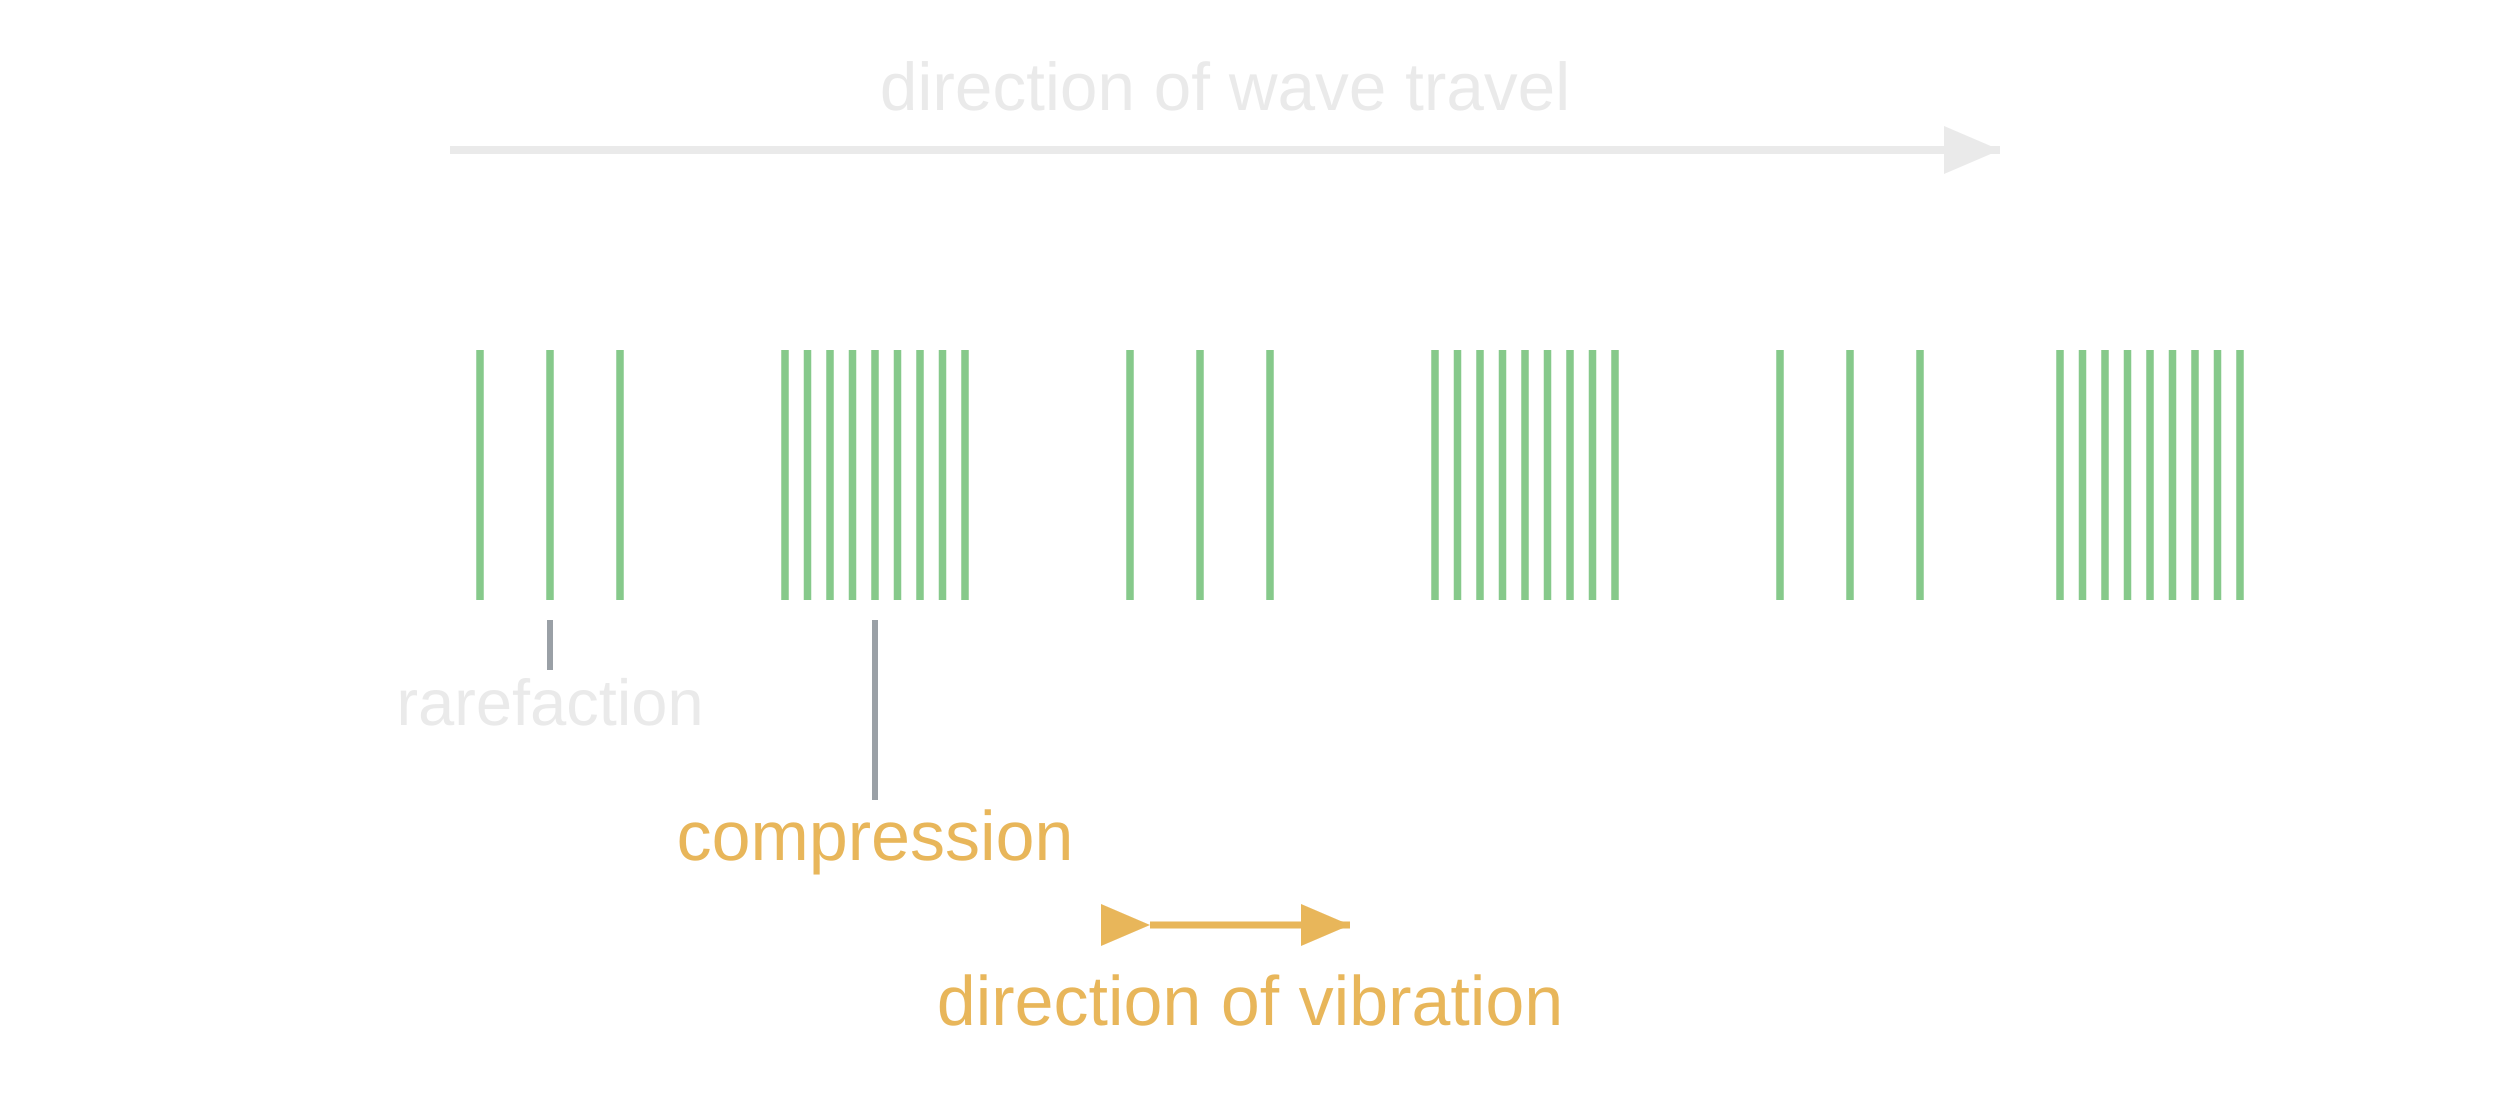
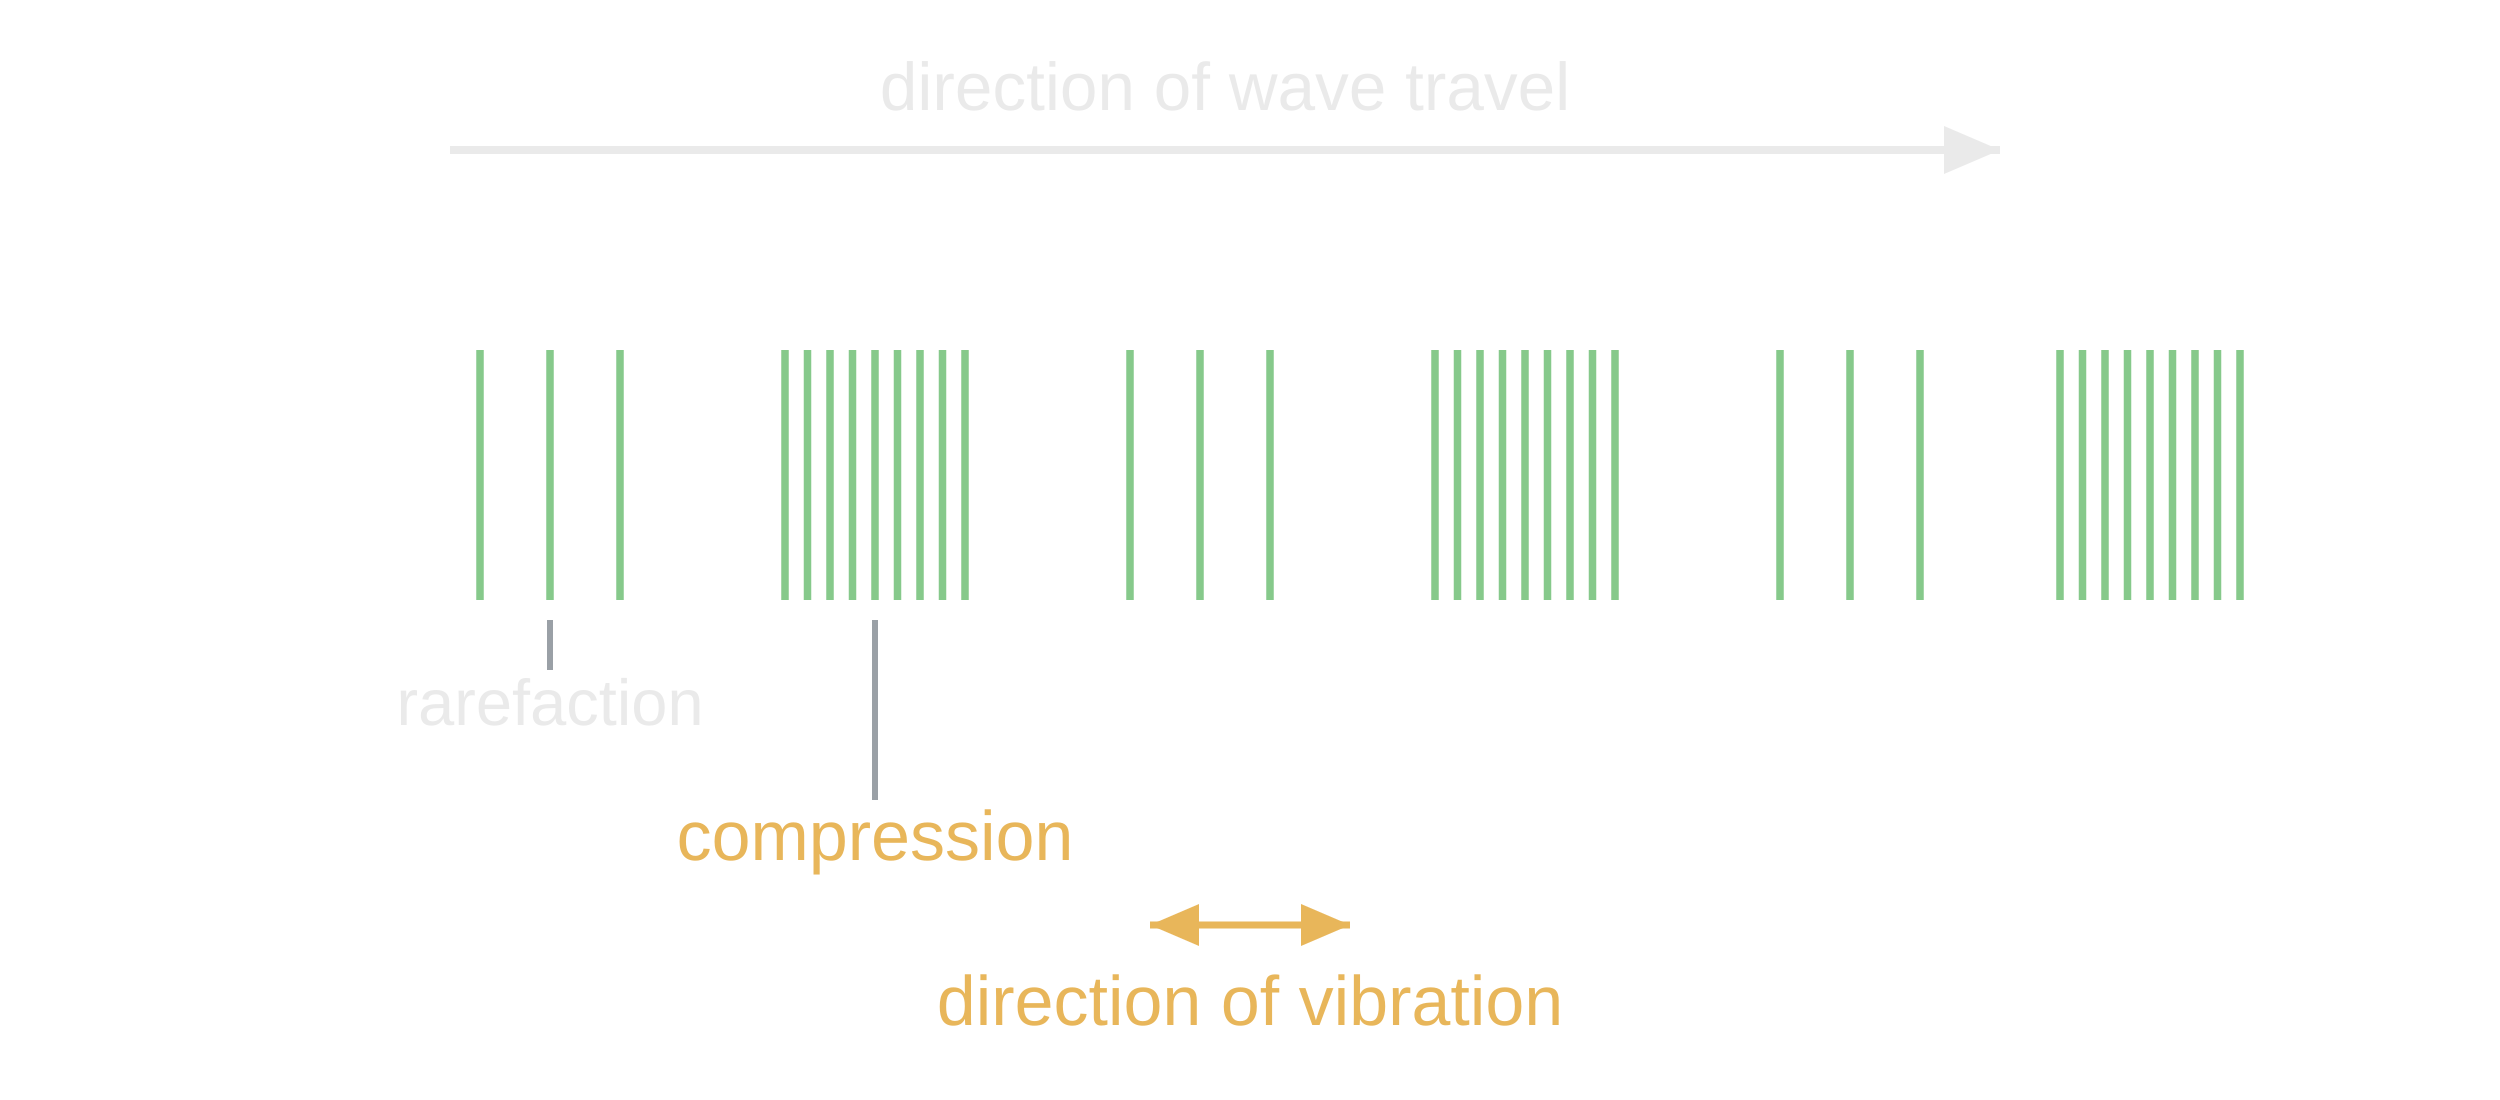
<svg xmlns="http://www.w3.org/2000/svg" viewBox="0 0 500 220" font-family="Segoe UI, Arial, sans-serif">
  <style>
    text { fill:#EAEAEA; }
    .axis { stroke:#EAEAEA; stroke-width:1.6; fill:none; }
    .wave { stroke:#6FB7E0; stroke-width:2.2; fill:none; }
    .wave2 { stroke:#E8B65A; stroke-width:2.2; fill:none; stroke-dasharray:6 4; }
    .rest { stroke:#9AA0A6; stroke-width:1.2; stroke-dasharray:5 4; fill:none; }
    .guide { stroke:#9AA0A6; stroke-width:1; stroke-dasharray:3 3; fill:none; }
    .lead { stroke:#9AA0A6; stroke-width:1.2; fill:none; }
    .dim { stroke:#E8B65A; stroke-width:1.4; fill:none; }
    .lbl { fill:#E8B65A; font-size:14px; }
    .lblb { fill:#6FB7E0; font-size:14px; }
    .tick { stroke:#EAEAEA; stroke-width:1.2; }
    .sm { font-size:12px; }
  </style>
  <defs>
    <marker id="ah" markerWidth="9" markerHeight="9" refX="7" refY="3" orient="auto">
      <path d="M0,0 L7,3 L0,6 Z" fill="#EAEAEA" />
    </marker>
    <marker id="ahb" markerWidth="9" markerHeight="9" refX="7" refY="3" orient="auto">
      <path d="M0,0 L7,3 L0,6 Z" fill="#6FB7E0" />
    </marker>
-     <marker id="aha" markerWidth="9" markerHeight="9" refX="7" refY="3" orient="auto">
+     <marker id="aha" markerWidth="9" markerHeight="9" refX="7" refY="3" orient="auto-start-reverse">
      <path d="M0,0 L7,3 L0,6 Z" fill="#E8B65A" />
    </marker>
    <marker id="ahm" markerWidth="9" markerHeight="9" refX="7" refY="3" orient="auto">
      <path d="M0,0 L7,3 L0,6 Z" fill="#9AA0A6" />
    </marker>
  </defs>
  <line x1="90" y1="30" x2="400" y2="30" class="axis" marker-end="url(#ah)" />
  <text x="245" y="22" text-anchor="middle" font-size="13.5">direction of wave travel</text>
  <line x1="96.0" y1="70" x2="96.0" y2="120" stroke="#86C98B" stroke-width="1.5" />
  <line x1="110.0" y1="70" x2="110.0" y2="120" stroke="#86C98B" stroke-width="1.5" />
  <line x1="124.0" y1="70" x2="124.0" y2="120" stroke="#86C98B" stroke-width="1.5" />
  <line x1="157.0" y1="70" x2="157.0" y2="120" stroke="#86C98B" stroke-width="1.5" />
  <line x1="161.5" y1="70" x2="161.5" y2="120" stroke="#86C98B" stroke-width="1.5" />
  <line x1="166.0" y1="70" x2="166.0" y2="120" stroke="#86C98B" stroke-width="1.5" />
  <line x1="170.5" y1="70" x2="170.5" y2="120" stroke="#86C98B" stroke-width="1.5" />
  <line x1="175.0" y1="70" x2="175.0" y2="120" stroke="#86C98B" stroke-width="1.5" />
  <line x1="179.5" y1="70" x2="179.5" y2="120" stroke="#86C98B" stroke-width="1.5" />
  <line x1="184.0" y1="70" x2="184.0" y2="120" stroke="#86C98B" stroke-width="1.5" />
  <line x1="188.5" y1="70" x2="188.5" y2="120" stroke="#86C98B" stroke-width="1.5" />
  <line x1="193.0" y1="70" x2="193.0" y2="120" stroke="#86C98B" stroke-width="1.5" />
  <line x1="226.0" y1="70" x2="226.0" y2="120" stroke="#86C98B" stroke-width="1.5" />
  <line x1="240.0" y1="70" x2="240.0" y2="120" stroke="#86C98B" stroke-width="1.5" />
  <line x1="254.0" y1="70" x2="254.0" y2="120" stroke="#86C98B" stroke-width="1.5" />
  <line x1="287.0" y1="70" x2="287.0" y2="120" stroke="#86C98B" stroke-width="1.5" />
  <line x1="291.5" y1="70" x2="291.5" y2="120" stroke="#86C98B" stroke-width="1.5" />
  <line x1="296.0" y1="70" x2="296.0" y2="120" stroke="#86C98B" stroke-width="1.5" />
  <line x1="300.5" y1="70" x2="300.5" y2="120" stroke="#86C98B" stroke-width="1.5" />
  <line x1="305.0" y1="70" x2="305.0" y2="120" stroke="#86C98B" stroke-width="1.5" />
  <line x1="309.5" y1="70" x2="309.5" y2="120" stroke="#86C98B" stroke-width="1.5" />
  <line x1="314.0" y1="70" x2="314.0" y2="120" stroke="#86C98B" stroke-width="1.5" />
  <line x1="318.5" y1="70" x2="318.5" y2="120" stroke="#86C98B" stroke-width="1.5" />
  <line x1="323.0" y1="70" x2="323.0" y2="120" stroke="#86C98B" stroke-width="1.5" />
  <line x1="356.0" y1="70" x2="356.0" y2="120" stroke="#86C98B" stroke-width="1.5" />
  <line x1="370.0" y1="70" x2="370.0" y2="120" stroke="#86C98B" stroke-width="1.5" />
  <line x1="384.0" y1="70" x2="384.0" y2="120" stroke="#86C98B" stroke-width="1.5" />
  <line x1="412.0" y1="70" x2="412.0" y2="120" stroke="#86C98B" stroke-width="1.5" />
  <line x1="416.5" y1="70" x2="416.5" y2="120" stroke="#86C98B" stroke-width="1.5" />
  <line x1="421.0" y1="70" x2="421.0" y2="120" stroke="#86C98B" stroke-width="1.5" />
  <line x1="425.5" y1="70" x2="425.5" y2="120" stroke="#86C98B" stroke-width="1.5" />
  <line x1="430.0" y1="70" x2="430.0" y2="120" stroke="#86C98B" stroke-width="1.5" />
  <line x1="434.5" y1="70" x2="434.5" y2="120" stroke="#86C98B" stroke-width="1.5" />
  <line x1="439.0" y1="70" x2="439.0" y2="120" stroke="#86C98B" stroke-width="1.5" />
  <line x1="443.5" y1="70" x2="443.5" y2="120" stroke="#86C98B" stroke-width="1.5" />
  <line x1="448.0" y1="70" x2="448.0" y2="120" stroke="#86C98B" stroke-width="1.5" />
  <text x="175" y="172" text-anchor="middle" class="lbl">compression</text>
  <path class="lead" d="M175,160 L175,124" />
  <text x="110" y="145" text-anchor="middle" font-size="13" fill="#9AA0A6">rarefaction</text>
  <path class="lead" d="M110,134 L110,124" />
  <line x1="230" y1="185" x2="270" y2="185" class="dim" marker-start="url(#aha)" marker-end="url(#aha)" />
  <text x="250" y="205" text-anchor="middle" class="lbl">direction of vibration</text>
</svg>
